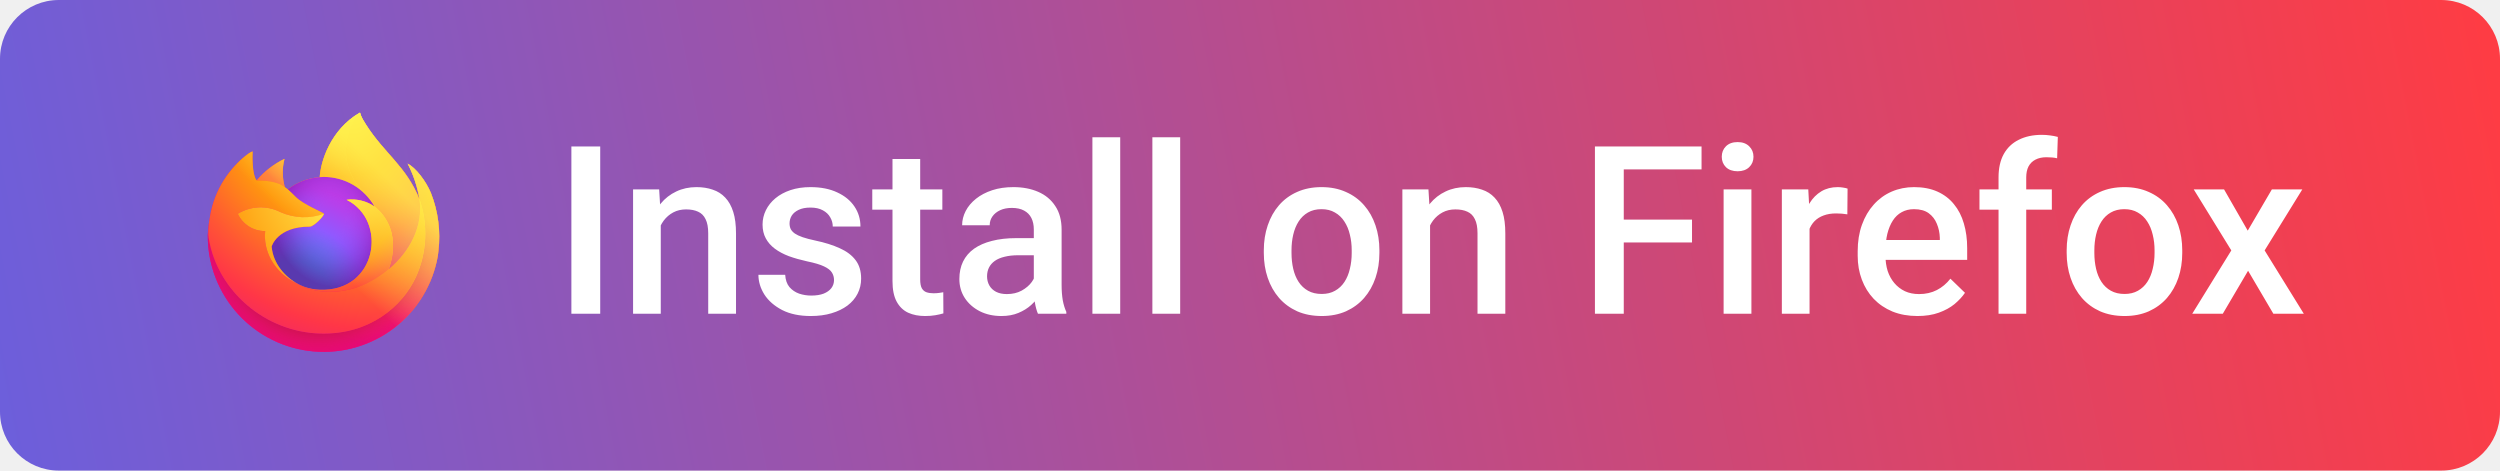
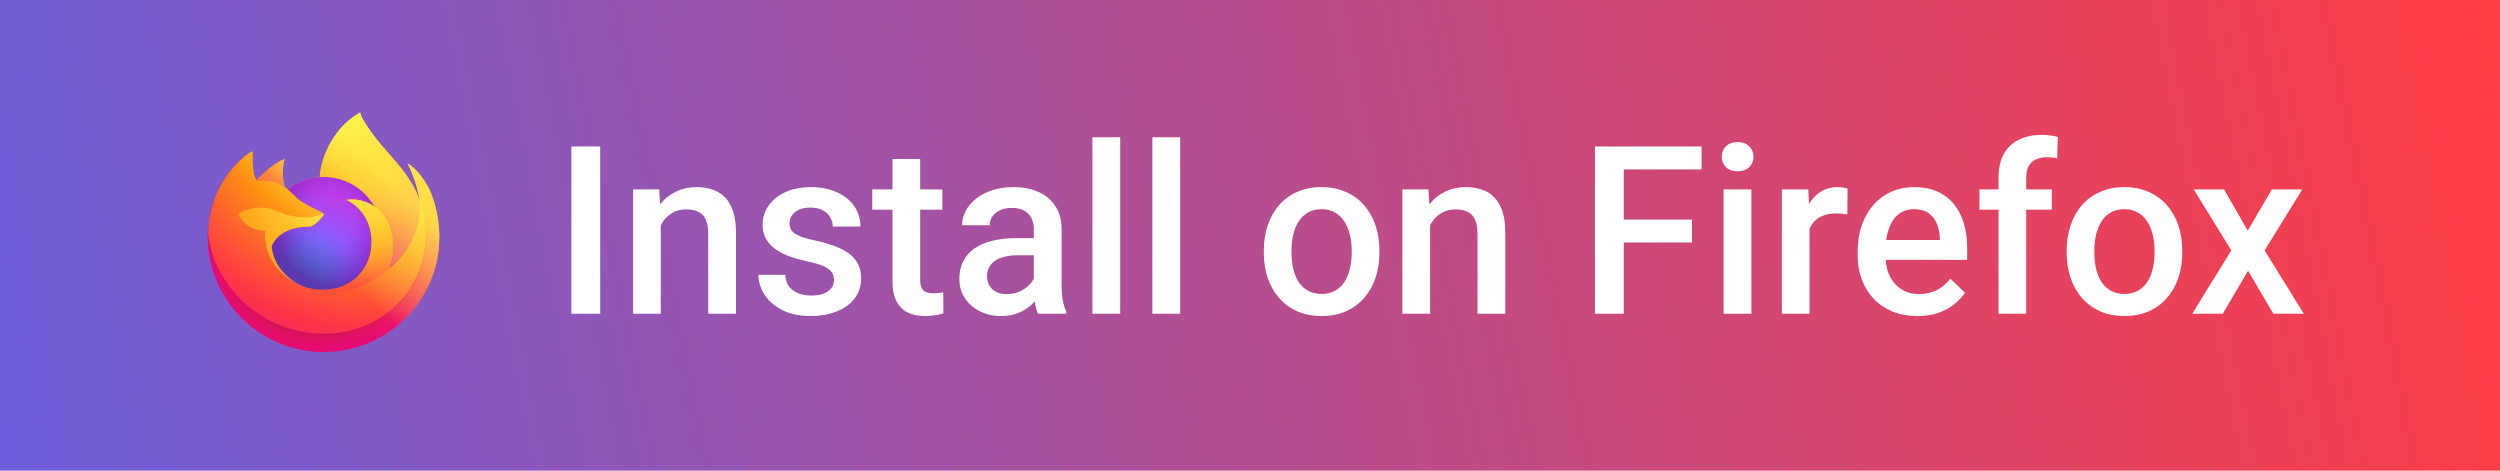
<svg xmlns="http://www.w3.org/2000/svg" width="255" height="48" viewBox="0 0 255 48" fill="none">
-   <rect width="255" height="48" rx="6" fill="url(#paint0_linear_24_98)" />
+   <rect width="255" height="48" fill="url(#paint0_linear_24_98)" />
  <g clip-path="url(#clip0_24_98)">
    <path d="M43.952 19.682C43.438 18.446 42.396 17.112 41.58 16.69C42.162 17.817 42.566 19.028 42.777 20.278L42.779 20.298C41.443 16.966 39.176 15.622 37.325 12.697C37.232 12.549 37.138 12.401 37.047 12.244C36.995 12.155 36.953 12.074 36.917 12C36.84 11.851 36.781 11.694 36.74 11.532C36.74 11.524 36.738 11.517 36.733 11.512C36.728 11.506 36.721 11.502 36.714 11.502C36.706 11.499 36.699 11.499 36.691 11.502C36.69 11.502 36.687 11.504 36.685 11.505C36.684 11.505 36.68 11.508 36.677 11.509L36.682 11.502C33.712 13.24 32.705 16.458 32.612 18.068C31.427 18.15 30.293 18.587 29.359 19.322C29.262 19.239 29.16 19.162 29.054 19.091C28.785 18.148 28.773 17.15 29.021 16.202C27.93 16.73 26.962 17.479 26.175 18.401H26.17C25.701 17.807 25.735 15.849 25.761 15.44C25.623 15.495 25.49 15.566 25.367 15.649C24.953 15.944 24.567 16.276 24.211 16.639C23.807 17.049 23.437 17.493 23.106 17.965C22.346 19.042 21.807 20.259 21.52 21.546L21.504 21.624C21.482 21.728 21.402 22.249 21.388 22.362C21.388 22.371 21.386 22.379 21.386 22.388C21.282 22.926 21.218 23.471 21.194 24.018V24.079C21.196 27.039 22.309 29.89 24.312 32.069C26.315 34.248 29.063 35.596 32.012 35.847C34.961 36.099 37.897 35.234 40.24 33.425C42.583 31.616 44.162 28.994 44.665 26.078C44.684 25.925 44.701 25.774 44.718 25.62C44.962 23.608 44.698 21.567 43.952 19.682ZM30.327 28.935C30.382 28.962 30.434 28.991 30.491 29.016L30.499 29.021C30.442 28.994 30.384 28.965 30.327 28.935ZM42.78 20.301V20.29L42.782 20.302L42.78 20.301Z" fill="url(#paint1_linear_24_98)" />
    <path d="M43.952 19.682C43.438 18.446 42.396 17.112 41.58 16.69C42.162 17.817 42.566 19.028 42.777 20.278V20.29L42.779 20.302C43.691 22.909 43.559 25.768 42.412 28.28C41.057 31.187 37.777 34.167 32.644 34.022C27.098 33.865 22.213 29.749 21.3 24.358C21.134 23.509 21.3 23.078 21.384 22.387C21.27 22.923 21.206 23.469 21.194 24.018V24.079C21.196 27.039 22.309 29.89 24.312 32.069C26.315 34.248 29.063 35.596 32.012 35.847C34.961 36.099 37.897 35.234 40.24 33.425C42.583 31.616 44.162 28.995 44.665 26.078C44.684 25.925 44.701 25.774 44.718 25.62C44.962 23.608 44.698 21.567 43.952 19.682Z" fill="url(#paint2_radial_24_98)" />
    <path d="M43.952 19.682C43.438 18.446 42.396 17.112 41.58 16.69C42.162 17.817 42.566 19.028 42.777 20.278V20.29L42.779 20.302C43.691 22.909 43.559 25.768 42.412 28.28C41.057 31.187 37.777 34.167 32.644 34.022C27.098 33.865 22.213 29.749 21.3 24.358C21.134 23.509 21.3 23.078 21.384 22.387C21.27 22.923 21.206 23.469 21.194 24.018V24.079C21.196 27.039 22.309 29.89 24.312 32.069C26.315 34.248 29.063 35.596 32.012 35.847C34.961 36.099 37.897 35.234 40.24 33.425C42.583 31.616 44.162 28.995 44.665 26.078C44.684 25.925 44.701 25.774 44.718 25.62C44.962 23.608 44.698 21.567 43.952 19.682Z" fill="url(#paint3_radial_24_98)" />
    <path d="M38.207 21.072C38.233 21.09 38.257 21.108 38.281 21.126C37.984 20.599 37.614 20.117 37.183 19.694C33.509 16.019 36.22 11.726 36.677 11.508L36.682 11.502C33.712 13.24 32.705 16.458 32.612 18.068C32.75 18.059 32.887 18.047 33.028 18.047C34.081 18.049 35.115 18.33 36.025 18.861C36.935 19.392 37.688 20.155 38.207 21.072Z" fill="url(#paint4_radial_24_98)" />
    <path d="M33.035 21.806C33.016 22.1 31.977 23.114 31.614 23.114C28.252 23.114 27.707 25.147 27.707 25.147C27.855 26.86 29.049 28.27 30.491 29.016C30.557 29.05 30.624 29.081 30.691 29.111C30.806 29.162 30.922 29.21 31.038 29.253C31.533 29.428 32.051 29.528 32.576 29.55C38.467 29.826 39.609 22.504 35.357 20.38C36.36 20.249 37.376 20.496 38.207 21.072C37.688 20.155 36.935 19.392 36.025 18.861C35.115 18.33 34.081 18.049 33.028 18.047C32.887 18.047 32.75 18.059 32.612 18.068C31.427 18.15 30.293 18.587 29.359 19.322C29.539 19.474 29.743 19.678 30.171 20.101C30.974 20.891 33.031 21.71 33.035 21.806Z" fill="url(#paint5_radial_24_98)" />
    <path d="M33.035 21.806C33.016 22.1 31.977 23.114 31.614 23.114C28.252 23.114 27.707 25.147 27.707 25.147C27.855 26.86 29.049 28.27 30.491 29.016C30.557 29.05 30.624 29.081 30.691 29.111C30.806 29.162 30.922 29.21 31.038 29.253C31.533 29.428 32.051 29.528 32.576 29.55C38.467 29.826 39.609 22.504 35.357 20.38C36.36 20.249 37.376 20.496 38.207 21.072C37.688 20.155 36.935 19.392 36.025 18.861C35.115 18.33 34.081 18.049 33.028 18.047C32.887 18.047 32.75 18.059 32.612 18.068C31.427 18.15 30.293 18.587 29.359 19.322C29.539 19.474 29.743 19.678 30.171 20.101C30.974 20.891 33.031 21.71 33.035 21.806Z" fill="url(#paint6_radial_24_98)" />
    <path d="M28.808 18.929C28.904 18.99 28.983 19.043 29.052 19.091C28.783 18.148 28.771 17.15 29.019 16.201C27.928 16.73 26.959 17.479 26.173 18.401C26.231 18.399 27.946 18.368 28.808 18.929Z" fill="url(#paint7_radial_24_98)" />
    <path d="M21.302 24.358C22.214 29.749 27.099 33.865 32.646 34.022C37.779 34.167 41.058 31.187 42.413 28.28C43.56 25.768 43.692 22.909 42.781 20.302V20.291C42.781 20.282 42.779 20.277 42.781 20.279L42.783 20.299C43.203 23.037 41.81 25.69 39.633 27.484L39.626 27.499C35.384 30.954 31.325 29.583 30.503 29.024C30.445 28.996 30.388 28.968 30.331 28.938C27.858 27.756 26.836 25.503 27.055 23.57C26.468 23.579 25.891 23.417 25.394 23.104C24.897 22.792 24.501 22.342 24.255 21.809C24.904 21.411 25.644 21.186 26.405 21.156C27.166 21.125 27.922 21.29 28.601 21.634C30 22.27 31.593 22.332 33.039 21.809C33.034 21.713 30.977 20.894 30.175 20.104C29.747 19.681 29.543 19.478 29.363 19.325C29.265 19.243 29.163 19.165 29.058 19.094C28.988 19.046 28.909 18.994 28.814 18.932C27.951 18.371 26.237 18.402 26.18 18.404H26.175C25.706 17.81 25.739 15.852 25.766 15.443C25.627 15.498 25.495 15.569 25.371 15.652C24.958 15.947 24.571 16.279 24.216 16.642C23.81 17.051 23.439 17.494 23.106 17.965C22.346 19.042 21.807 20.259 21.52 21.546C21.515 21.57 21.095 23.406 21.302 24.358Z" fill="url(#paint8_radial_24_98)" />
    <path d="M37.183 19.694C37.615 20.118 37.984 20.6 38.281 21.127C38.346 21.176 38.407 21.225 38.459 21.273C41.139 23.743 39.734 27.235 39.63 27.484C41.807 25.69 43.198 23.038 42.78 20.3C41.443 16.966 39.176 15.622 37.325 12.697C37.232 12.549 37.138 12.401 37.047 12.244C36.995 12.155 36.953 12.074 36.917 12C36.84 11.851 36.781 11.694 36.74 11.532C36.74 11.524 36.738 11.517 36.733 11.512C36.728 11.506 36.721 11.502 36.714 11.502C36.706 11.499 36.699 11.499 36.691 11.502C36.69 11.502 36.687 11.504 36.686 11.505C36.684 11.505 36.68 11.508 36.677 11.509C36.22 11.726 33.509 16.019 37.183 19.694Z" fill="url(#paint9_radial_24_98)" />
    <path d="M38.457 21.271C38.405 21.224 38.344 21.175 38.279 21.126C38.255 21.108 38.232 21.09 38.206 21.072C37.374 20.496 36.359 20.249 35.356 20.38C39.608 22.506 38.467 29.826 32.575 29.55C32.05 29.528 31.531 29.428 31.036 29.253C30.921 29.21 30.805 29.163 30.689 29.111C30.622 29.081 30.556 29.05 30.49 29.016L30.498 29.021C31.32 29.582 35.378 30.952 39.621 27.496L39.628 27.481C39.734 27.234 41.138 23.741 38.457 21.271Z" fill="url(#paint10_radial_24_98)" />
    <path d="M27.707 25.147C27.707 25.147 28.252 23.114 31.614 23.114C31.977 23.114 33.017 22.1 33.035 21.806C31.59 22.329 29.997 22.267 28.597 21.631C27.918 21.287 27.162 21.122 26.401 21.152C25.64 21.183 24.9 21.408 24.251 21.806C24.497 22.339 24.893 22.789 25.39 23.101C25.887 23.414 26.464 23.576 27.051 23.567C26.832 25.5 27.854 27.753 30.327 28.935C30.382 28.962 30.434 28.99 30.491 29.016C29.047 28.27 27.855 26.86 27.707 25.147Z" fill="url(#paint11_radial_24_98)" />
    <path d="M43.952 19.682C43.438 18.446 42.396 17.112 41.58 16.69C42.162 17.817 42.566 19.028 42.777 20.278L42.779 20.298C41.443 16.966 39.176 15.622 37.325 12.697C37.232 12.549 37.138 12.401 37.047 12.244C36.995 12.155 36.953 12.074 36.917 12C36.84 11.851 36.781 11.694 36.74 11.532C36.74 11.524 36.738 11.517 36.733 11.512C36.728 11.506 36.721 11.502 36.714 11.502C36.706 11.499 36.699 11.499 36.691 11.502C36.69 11.502 36.687 11.504 36.685 11.505C36.684 11.505 36.68 11.508 36.677 11.509L36.682 11.502C33.712 13.24 32.705 16.458 32.612 18.068C32.75 18.059 32.887 18.047 33.028 18.047C34.081 18.049 35.115 18.33 36.025 18.861C36.935 19.392 37.688 20.155 38.207 21.072C37.376 20.496 36.36 20.249 35.357 20.38C39.609 22.506 38.468 29.826 32.576 29.55C32.051 29.528 31.532 29.428 31.038 29.253C30.922 29.21 30.806 29.163 30.69 29.111C30.624 29.081 30.557 29.05 30.491 29.016L30.499 29.021C30.442 28.994 30.384 28.965 30.327 28.935C30.382 28.962 30.434 28.991 30.491 29.016C29.047 28.27 27.855 26.86 27.707 25.147C27.707 25.147 28.252 23.114 31.614 23.114C31.977 23.114 33.017 22.1 33.035 21.806C33.031 21.71 30.974 20.891 30.171 20.101C29.743 19.678 29.539 19.475 29.359 19.322C29.262 19.239 29.16 19.162 29.054 19.091C28.785 18.148 28.773 17.15 29.021 16.202C27.93 16.73 26.962 17.479 26.175 18.401H26.17C25.701 17.807 25.735 15.849 25.761 15.44C25.623 15.495 25.49 15.566 25.367 15.649C24.953 15.944 24.567 16.276 24.211 16.639C23.807 17.049 23.437 17.493 23.106 17.965C22.346 19.042 21.807 20.259 21.52 21.546L21.504 21.624C21.482 21.728 21.382 22.256 21.368 22.37C21.368 22.361 21.368 22.378 21.368 22.37C21.277 22.915 21.219 23.465 21.194 24.018V24.079C21.196 27.039 22.309 29.89 24.312 32.069C26.315 34.248 29.063 35.596 32.012 35.847C34.961 36.099 37.897 35.234 40.24 33.425C42.583 31.616 44.162 28.994 44.665 26.078C44.684 25.925 44.701 25.774 44.718 25.62C44.962 23.608 44.698 21.567 43.952 19.682Z" fill="url(#paint12_linear_24_98)" />
  </g>
  <path d="M61.222 14.938V32H58.281V14.938H61.222ZM67.398 22.027V32H64.573V19.32H67.234L67.398 22.027ZM66.894 25.191L65.98 25.18C65.988 24.281 66.113 23.457 66.355 22.707C66.605 21.957 66.948 21.312 67.386 20.773C67.831 20.234 68.363 19.82 68.98 19.531C69.597 19.234 70.284 19.086 71.042 19.086C71.652 19.086 72.203 19.172 72.695 19.344C73.195 19.508 73.62 19.777 73.972 20.152C74.331 20.527 74.605 21.016 74.792 21.617C74.98 22.211 75.073 22.941 75.073 23.809V32H72.238V23.797C72.238 23.188 72.148 22.707 71.968 22.355C71.796 21.996 71.542 21.742 71.206 21.594C70.878 21.438 70.468 21.359 69.976 21.359C69.492 21.359 69.058 21.461 68.675 21.664C68.292 21.867 67.968 22.145 67.703 22.496C67.445 22.848 67.245 23.254 67.105 23.715C66.964 24.176 66.894 24.668 66.894 25.191ZM85.07 28.566C85.07 28.285 84.999 28.031 84.859 27.805C84.718 27.57 84.448 27.359 84.05 27.172C83.659 26.984 83.081 26.812 82.316 26.656C81.644 26.508 81.027 26.332 80.464 26.129C79.909 25.918 79.433 25.664 79.034 25.367C78.636 25.07 78.328 24.719 78.109 24.312C77.89 23.906 77.781 23.438 77.781 22.906C77.781 22.391 77.894 21.902 78.12 21.441C78.347 20.98 78.671 20.574 79.093 20.223C79.515 19.871 80.027 19.594 80.628 19.391C81.238 19.188 81.917 19.086 82.667 19.086C83.73 19.086 84.64 19.266 85.398 19.625C86.163 19.977 86.749 20.457 87.156 21.066C87.562 21.668 87.765 22.348 87.765 23.105H84.941C84.941 22.77 84.855 22.457 84.683 22.168C84.519 21.871 84.269 21.633 83.933 21.453C83.597 21.266 83.175 21.172 82.667 21.172C82.183 21.172 81.781 21.25 81.46 21.406C81.148 21.555 80.913 21.75 80.757 21.992C80.609 22.234 80.534 22.5 80.534 22.789C80.534 23 80.573 23.191 80.652 23.363C80.738 23.527 80.878 23.68 81.073 23.82C81.269 23.953 81.534 24.078 81.87 24.195C82.214 24.312 82.644 24.426 83.159 24.535C84.128 24.738 84.96 25 85.656 25.32C86.359 25.633 86.898 26.039 87.273 26.539C87.648 27.031 87.835 27.656 87.835 28.414C87.835 28.977 87.714 29.492 87.472 29.961C87.238 30.422 86.894 30.824 86.441 31.168C85.988 31.504 85.445 31.766 84.812 31.953C84.187 32.141 83.484 32.234 82.703 32.234C81.554 32.234 80.581 32.031 79.784 31.625C78.988 31.211 78.382 30.684 77.968 30.043C77.562 29.395 77.359 28.723 77.359 28.027H80.089C80.12 28.551 80.265 28.969 80.523 29.281C80.788 29.586 81.117 29.809 81.507 29.949C81.906 30.082 82.316 30.148 82.738 30.148C83.245 30.148 83.671 30.082 84.015 29.949C84.359 29.809 84.62 29.621 84.8 29.387C84.98 29.145 85.07 28.871 85.07 28.566ZM96.12 19.32V21.383H88.972V19.32H96.12ZM91.034 16.215H93.859V28.496C93.859 28.887 93.913 29.188 94.023 29.398C94.14 29.602 94.3 29.738 94.503 29.809C94.706 29.879 94.945 29.914 95.218 29.914C95.413 29.914 95.601 29.902 95.781 29.879C95.96 29.855 96.105 29.832 96.214 29.809L96.226 31.965C95.992 32.035 95.718 32.098 95.406 32.152C95.101 32.207 94.749 32.234 94.351 32.234C93.703 32.234 93.128 32.121 92.628 31.895C92.128 31.66 91.738 31.281 91.456 30.758C91.175 30.234 91.034 29.539 91.034 28.672V16.215ZM105.449 29.457V23.41C105.449 22.957 105.367 22.566 105.202 22.238C105.038 21.91 104.788 21.656 104.452 21.477C104.124 21.297 103.71 21.207 103.21 21.207C102.749 21.207 102.351 21.285 102.015 21.441C101.679 21.598 101.417 21.809 101.23 22.074C101.042 22.34 100.949 22.641 100.949 22.977H98.136C98.136 22.477 98.257 21.992 98.499 21.523C98.742 21.055 99.093 20.637 99.554 20.27C100.015 19.902 100.566 19.613 101.206 19.402C101.847 19.191 102.566 19.086 103.363 19.086C104.316 19.086 105.159 19.246 105.894 19.566C106.636 19.887 107.218 20.371 107.64 21.02C108.07 21.66 108.284 22.465 108.284 23.434V29.07C108.284 29.648 108.324 30.168 108.402 30.629C108.488 31.082 108.609 31.477 108.765 31.812V32H105.87C105.738 31.695 105.632 31.309 105.554 30.84C105.484 30.363 105.449 29.902 105.449 29.457ZM105.859 24.289L105.882 26.035H103.855C103.331 26.035 102.87 26.086 102.472 26.188C102.074 26.281 101.742 26.422 101.476 26.609C101.21 26.797 101.011 27.023 100.878 27.289C100.745 27.555 100.679 27.855 100.679 28.191C100.679 28.527 100.757 28.836 100.913 29.117C101.07 29.391 101.296 29.605 101.593 29.762C101.898 29.918 102.265 29.996 102.695 29.996C103.273 29.996 103.777 29.879 104.206 29.645C104.644 29.402 104.988 29.109 105.238 28.766C105.488 28.414 105.62 28.082 105.636 27.77L106.55 29.023C106.456 29.344 106.296 29.688 106.07 30.055C105.843 30.422 105.546 30.773 105.179 31.109C104.82 31.438 104.386 31.707 103.878 31.918C103.378 32.129 102.8 32.234 102.144 32.234C101.316 32.234 100.577 32.07 99.929 31.742C99.281 31.406 98.773 30.957 98.406 30.395C98.038 29.824 97.855 29.18 97.855 28.461C97.855 27.789 97.98 27.195 98.23 26.68C98.488 26.156 98.863 25.719 99.355 25.367C99.855 25.016 100.464 24.75 101.183 24.57C101.902 24.383 102.722 24.289 103.644 24.289H105.859ZM114.261 14V32H111.425V14H114.261ZM120.378 14V32H117.542V14H120.378ZM128.909 25.801V25.531C128.909 24.617 129.042 23.77 129.308 22.988C129.574 22.199 129.956 21.516 130.456 20.938C130.964 20.352 131.581 19.898 132.308 19.578C133.042 19.25 133.87 19.086 134.792 19.086C135.722 19.086 136.55 19.25 137.277 19.578C138.011 19.898 138.632 20.352 139.14 20.938C139.648 21.516 140.034 22.199 140.3 22.988C140.566 23.77 140.699 24.617 140.699 25.531V25.801C140.699 26.715 140.566 27.562 140.3 28.344C140.034 29.125 139.648 29.809 139.14 30.395C138.632 30.973 138.015 31.426 137.288 31.754C136.562 32.074 135.738 32.234 134.816 32.234C133.886 32.234 133.054 32.074 132.32 31.754C131.593 31.426 130.976 30.973 130.468 30.395C129.96 29.809 129.574 29.125 129.308 28.344C129.042 27.562 128.909 26.715 128.909 25.801ZM131.734 25.531V25.801C131.734 26.371 131.792 26.91 131.909 27.418C132.027 27.926 132.21 28.371 132.46 28.754C132.71 29.137 133.031 29.438 133.421 29.656C133.812 29.875 134.277 29.984 134.816 29.984C135.339 29.984 135.792 29.875 136.175 29.656C136.566 29.438 136.886 29.137 137.136 28.754C137.386 28.371 137.57 27.926 137.687 27.418C137.812 26.91 137.874 26.371 137.874 25.801V25.531C137.874 24.969 137.812 24.438 137.687 23.938C137.57 23.43 137.382 22.98 137.124 22.59C136.874 22.199 136.554 21.895 136.163 21.676C135.781 21.449 135.324 21.336 134.792 21.336C134.261 21.336 133.8 21.449 133.409 21.676C133.027 21.895 132.71 22.199 132.46 22.59C132.21 22.98 132.027 23.43 131.909 23.938C131.792 24.438 131.734 24.969 131.734 25.531ZM145.867 22.027V32H143.042V19.32H145.702L145.867 22.027ZM145.363 25.191L144.449 25.18C144.456 24.281 144.581 23.457 144.824 22.707C145.074 21.957 145.417 21.312 145.855 20.773C146.3 20.234 146.831 19.82 147.449 19.531C148.066 19.234 148.753 19.086 149.511 19.086C150.12 19.086 150.671 19.172 151.163 19.344C151.663 19.508 152.089 19.777 152.441 20.152C152.8 20.527 153.074 21.016 153.261 21.617C153.449 22.211 153.542 22.941 153.542 23.809V32H150.706V23.797C150.706 23.188 150.617 22.707 150.437 22.355C150.265 21.996 150.011 21.742 149.675 21.594C149.347 21.438 148.937 21.359 148.445 21.359C147.96 21.359 147.527 21.461 147.144 21.664C146.761 21.867 146.437 22.145 146.171 22.496C145.913 22.848 145.714 23.254 145.574 23.715C145.433 24.176 145.363 24.668 145.363 25.191ZM165.624 14.938V32H162.683V14.938H165.624ZM172.585 22.402V24.734H164.874V22.402H172.585ZM173.558 14.938V17.281H164.874V14.938H173.558ZM178.644 19.32V32H175.808V19.32H178.644ZM175.62 15.992C175.62 15.562 175.761 15.207 176.042 14.926C176.331 14.637 176.73 14.492 177.238 14.492C177.738 14.492 178.132 14.637 178.421 14.926C178.71 15.207 178.855 15.562 178.855 15.992C178.855 16.414 178.71 16.766 178.421 17.047C178.132 17.328 177.738 17.469 177.238 17.469C176.73 17.469 176.331 17.328 176.042 17.047C175.761 16.766 175.62 16.414 175.62 15.992ZM184.574 21.734V32H181.749V19.32H184.445L184.574 21.734ZM188.452 19.238L188.429 21.863C188.257 21.832 188.07 21.809 187.867 21.793C187.671 21.777 187.476 21.77 187.281 21.77C186.796 21.77 186.37 21.84 186.003 21.98C185.636 22.113 185.327 22.309 185.077 22.566C184.835 22.816 184.648 23.121 184.515 23.48C184.382 23.84 184.304 24.242 184.281 24.688L183.636 24.734C183.636 23.938 183.714 23.199 183.87 22.52C184.027 21.84 184.261 21.242 184.574 20.727C184.894 20.211 185.292 19.809 185.769 19.52C186.253 19.23 186.812 19.086 187.445 19.086C187.617 19.086 187.8 19.102 187.995 19.133C188.199 19.164 188.351 19.199 188.452 19.238ZM195.577 32.234C194.64 32.234 193.792 32.082 193.034 31.777C192.284 31.465 191.644 31.031 191.113 30.477C190.589 29.922 190.187 29.27 189.906 28.52C189.624 27.77 189.484 26.961 189.484 26.094V25.625C189.484 24.633 189.628 23.734 189.917 22.93C190.206 22.125 190.609 21.438 191.124 20.867C191.64 20.289 192.249 19.848 192.952 19.543C193.656 19.238 194.417 19.086 195.238 19.086C196.144 19.086 196.937 19.238 197.617 19.543C198.296 19.848 198.859 20.277 199.304 20.832C199.757 21.379 200.093 22.031 200.312 22.789C200.538 23.547 200.652 24.383 200.652 25.297V26.504H190.855V24.477H197.863V24.254C197.847 23.746 197.745 23.27 197.558 22.824C197.378 22.379 197.101 22.02 196.726 21.746C196.351 21.473 195.851 21.336 195.226 21.336C194.757 21.336 194.339 21.438 193.972 21.641C193.613 21.836 193.312 22.121 193.07 22.496C192.827 22.871 192.64 23.324 192.507 23.855C192.382 24.379 192.32 24.969 192.32 25.625V26.094C192.32 26.648 192.394 27.164 192.542 27.641C192.699 28.109 192.925 28.52 193.222 28.871C193.519 29.223 193.878 29.5 194.3 29.703C194.722 29.898 195.202 29.996 195.742 29.996C196.421 29.996 197.027 29.859 197.558 29.586C198.089 29.312 198.55 28.926 198.941 28.426L200.429 29.867C200.156 30.266 199.8 30.648 199.363 31.016C198.925 31.375 198.39 31.668 197.757 31.895C197.132 32.121 196.406 32.234 195.577 32.234ZM206.675 32H203.851V18.102C203.851 17.156 204.027 16.363 204.378 15.723C204.738 15.074 205.249 14.586 205.913 14.258C206.577 13.922 207.363 13.754 208.269 13.754C208.55 13.754 208.827 13.773 209.101 13.812C209.374 13.844 209.64 13.895 209.898 13.965L209.827 16.145C209.671 16.105 209.499 16.078 209.312 16.062C209.132 16.047 208.937 16.039 208.726 16.039C208.296 16.039 207.925 16.121 207.613 16.285C207.308 16.441 207.074 16.672 206.909 16.977C206.753 17.281 206.675 17.656 206.675 18.102V32ZM209.288 19.32V21.383H201.906V19.32H209.288ZM210.8 25.801V25.531C210.8 24.617 210.933 23.77 211.199 22.988C211.464 22.199 211.847 21.516 212.347 20.938C212.855 20.352 213.472 19.898 214.199 19.578C214.933 19.25 215.761 19.086 216.683 19.086C217.613 19.086 218.441 19.25 219.167 19.578C219.902 19.898 220.523 20.352 221.031 20.938C221.538 21.516 221.925 22.199 222.191 22.988C222.456 23.77 222.589 24.617 222.589 25.531V25.801C222.589 26.715 222.456 27.562 222.191 28.344C221.925 29.125 221.538 29.809 221.031 30.395C220.523 30.973 219.906 31.426 219.179 31.754C218.452 32.074 217.628 32.234 216.706 32.234C215.777 32.234 214.945 32.074 214.21 31.754C213.484 31.426 212.867 30.973 212.359 30.395C211.851 29.809 211.464 29.125 211.199 28.344C210.933 27.562 210.8 26.715 210.8 25.801ZM213.624 25.531V25.801C213.624 26.371 213.683 26.91 213.8 27.418C213.917 27.926 214.101 28.371 214.351 28.754C214.601 29.137 214.921 29.438 215.312 29.656C215.702 29.875 216.167 29.984 216.706 29.984C217.23 29.984 217.683 29.875 218.066 29.656C218.456 29.438 218.777 29.137 219.027 28.754C219.277 28.371 219.46 27.926 219.577 27.418C219.702 26.91 219.765 26.371 219.765 25.801V25.531C219.765 24.969 219.702 24.438 219.577 23.938C219.46 23.43 219.273 22.98 219.015 22.59C218.765 22.199 218.445 21.895 218.054 21.676C217.671 21.449 217.214 21.336 216.683 21.336C216.152 21.336 215.691 21.449 215.3 21.676C214.917 21.895 214.601 22.199 214.351 22.59C214.101 22.98 213.917 23.43 213.8 23.938C213.683 24.438 213.624 24.969 213.624 25.531ZM226.855 19.32L229.269 23.527L231.73 19.32H234.835L230.992 25.543L234.988 32H231.882L229.304 27.617L226.726 32H223.609L227.593 25.543L223.761 19.32H226.855Z" fill="white" />
  <defs>
    <linearGradient id="paint0_linear_24_98" x1="254.656" y1="-4.03574e-05" x2="-8.296" y2="51.58" gradientUnits="userSpaceOnUse">
      <stop stop-color="#FF3C43" />
      <stop offset="1" stop-color="#6760E1" />
    </linearGradient>
    <linearGradient id="paint1_linear_24_98" x1="42.387" y1="15.279" x2="22.764" y2="34.212" gradientUnits="userSpaceOnUse">
      <stop offset="0.048" stop-color="#FFF44F" />
      <stop offset="0.111" stop-color="#FFE847" />
      <stop offset="0.225" stop-color="#FFC830" />
      <stop offset="0.368" stop-color="#FF980E" />
      <stop offset="0.401" stop-color="#FF8B16" />
      <stop offset="0.462" stop-color="#FF672A" />
      <stop offset="0.534" stop-color="#FF3647" />
      <stop offset="0.705" stop-color="#E31587" />
    </linearGradient>
    <radialGradient id="paint2_radial_24_98" cx="0" cy="0" r="1" gradientUnits="userSpaceOnUse" gradientTransform="translate(41.4802 14.2068) scale(24.6432)">
      <stop offset="0.129" stop-color="#FFBD4F" />
      <stop offset="0.186" stop-color="#FFAC31" />
      <stop offset="0.247" stop-color="#FF9D17" />
      <stop offset="0.283" stop-color="#FF980E" />
      <stop offset="0.403" stop-color="#FF563B" />
      <stop offset="0.467" stop-color="#FF3750" />
      <stop offset="0.71" stop-color="#F5156C" />
      <stop offset="0.782" stop-color="#EB0878" />
      <stop offset="0.86" stop-color="#E50080" />
    </radialGradient>
    <radialGradient id="paint3_radial_24_98" cx="0" cy="0" r="1" gradientUnits="userSpaceOnUse" gradientTransform="translate(32.4753 24.2817) scale(24.6432)">
      <stop offset="0.3" stop-color="#960E18" />
      <stop offset="0.351" stop-color="#B11927" stop-opacity="0.74" />
      <stop offset="0.435" stop-color="#DB293D" stop-opacity="0.343" />
      <stop offset="0.497" stop-color="#F5334B" stop-opacity="0.094" />
      <stop offset="0.53" stop-color="#FF3750" stop-opacity="0" />
    </radialGradient>
-     <radialGradient id="paint4_radial_24_98" cx="0" cy="0" r="1" gradientUnits="userSpaceOnUse" gradientTransform="translate(35.4463 8.61438) scale(17.8529)">
+     <radialGradient id="paint4_radial_24_98" cx="0" cy="0" r="1" gradientUnits="userSpaceOnUse" gradientTransform="translate(35.4463 8.61432) scale(17.8529)">
      <stop offset="0.132" stop-color="#FFF44F" />
      <stop offset="0.252" stop-color="#FFDC3E" />
      <stop offset="0.506" stop-color="#FF9D12" />
      <stop offset="0.526" stop-color="#FF980E" />
    </radialGradient>
    <radialGradient id="paint5_radial_24_98" cx="0" cy="0" r="1" gradientUnits="userSpaceOnUse" gradientTransform="translate(29.7496 30.7186) scale(11.7337)">
      <stop offset="0.353" stop-color="#3A8EE6" />
      <stop offset="0.472" stop-color="#5C79F0" />
      <stop offset="0.669" stop-color="#9059FF" />
      <stop offset="1" stop-color="#C139E6" />
    </radialGradient>
    <radialGradient id="paint6_radial_24_98" cx="0" cy="0" r="1" gradientUnits="userSpaceOnUse" gradientTransform="translate(33.8219 22.2621) rotate(-13.5916) scale(6.22113 7.28339)">
      <stop offset="0.206" stop-color="#9059FF" stop-opacity="0" />
      <stop offset="0.278" stop-color="#8C4FF3" stop-opacity="0.064" />
      <stop offset="0.747" stop-color="#7716A8" stop-opacity="0.45" />
      <stop offset="0.975" stop-color="#6E008B" stop-opacity="0.6" />
    </radialGradient>
    <radialGradient id="paint7_radial_24_98" cx="0" cy="0" r="1" gradientUnits="userSpaceOnUse" gradientTransform="translate(32.1642 13.1986) scale(8.4412)">
      <stop stop-color="#FFE226" />
      <stop offset="0.121" stop-color="#FFDB27" />
      <stop offset="0.295" stop-color="#FFC82A" />
      <stop offset="0.502" stop-color="#FFA930" />
      <stop offset="0.732" stop-color="#FF7E37" />
      <stop offset="0.792" stop-color="#FF7139" />
    </radialGradient>
    <radialGradient id="paint8_radial_24_98" cx="0" cy="0" r="1" gradientUnits="userSpaceOnUse" gradientTransform="translate(38.7992 7.84444) scale(36.0148)">
      <stop offset="0.113" stop-color="#FFF44F" />
      <stop offset="0.456" stop-color="#FF980E" />
      <stop offset="0.622" stop-color="#FF5634" />
      <stop offset="0.716" stop-color="#FF3647" />
      <stop offset="0.904" stop-color="#E31587" />
    </radialGradient>
    <radialGradient id="paint9_radial_24_98" cx="0" cy="0" r="1" gradientUnits="userSpaceOnUse" gradientTransform="translate(35.7638 9.84702) rotate(83.976) scale(26.3961 17.3235)">
      <stop stop-color="#FFF44F" />
      <stop offset="0.06" stop-color="#FFE847" />
      <stop offset="0.168" stop-color="#FFC830" />
      <stop offset="0.304" stop-color="#FF980E" />
      <stop offset="0.356" stop-color="#FF8B16" />
      <stop offset="0.455" stop-color="#FF672A" />
      <stop offset="0.57" stop-color="#FF3647" />
      <stop offset="0.737" stop-color="#E31587" />
    </radialGradient>
-     <radialGradient id="paint10_radial_24_98" cx="0" cy="0" r="1" gradientUnits="userSpaceOnUse" gradientTransform="translate(31.9654 16.3251) scale(22.4847)">
+     <radialGradient id="paint10_radial_24_98" cx="0" cy="0" r="1" gradientUnits="userSpaceOnUse" gradientTransform="translate(31.9654 16.3252) scale(22.4847)">
      <stop offset="0.137" stop-color="#FFF44F" />
      <stop offset="0.48" stop-color="#FF980E" />
      <stop offset="0.592" stop-color="#FF5634" />
      <stop offset="0.655" stop-color="#FF3647" />
      <stop offset="0.904" stop-color="#E31587" />
    </radialGradient>
    <radialGradient id="paint11_radial_24_98" cx="0" cy="0" r="1" gradientUnits="userSpaceOnUse" gradientTransform="translate(37.9007 17.6411) scale(24.6093 24.6093)">
      <stop offset="0.094" stop-color="#FFF44F" />
      <stop offset="0.231" stop-color="#FFE141" />
      <stop offset="0.509" stop-color="#FFAF1E" />
      <stop offset="0.626" stop-color="#FF980E" />
    </radialGradient>
    <linearGradient id="paint12_linear_24_98" x1="42.151" y1="15.177" x2="25.454" y2="31.875" gradientUnits="userSpaceOnUse">
      <stop offset="0.167" stop-color="#FFF44F" stop-opacity="0.8" />
      <stop offset="0.266" stop-color="#FFF44F" stop-opacity="0.634" />
      <stop offset="0.489" stop-color="#FFF44F" stop-opacity="0.217" />
      <stop offset="0.6" stop-color="#FFF44F" stop-opacity="0" />
    </linearGradient>
    <clipPath id="clip0_24_98">
      <rect width="26.663" height="25" fill="white" transform="translate(19.6686 11.5)" />
    </clipPath>
  </defs>
</svg>
